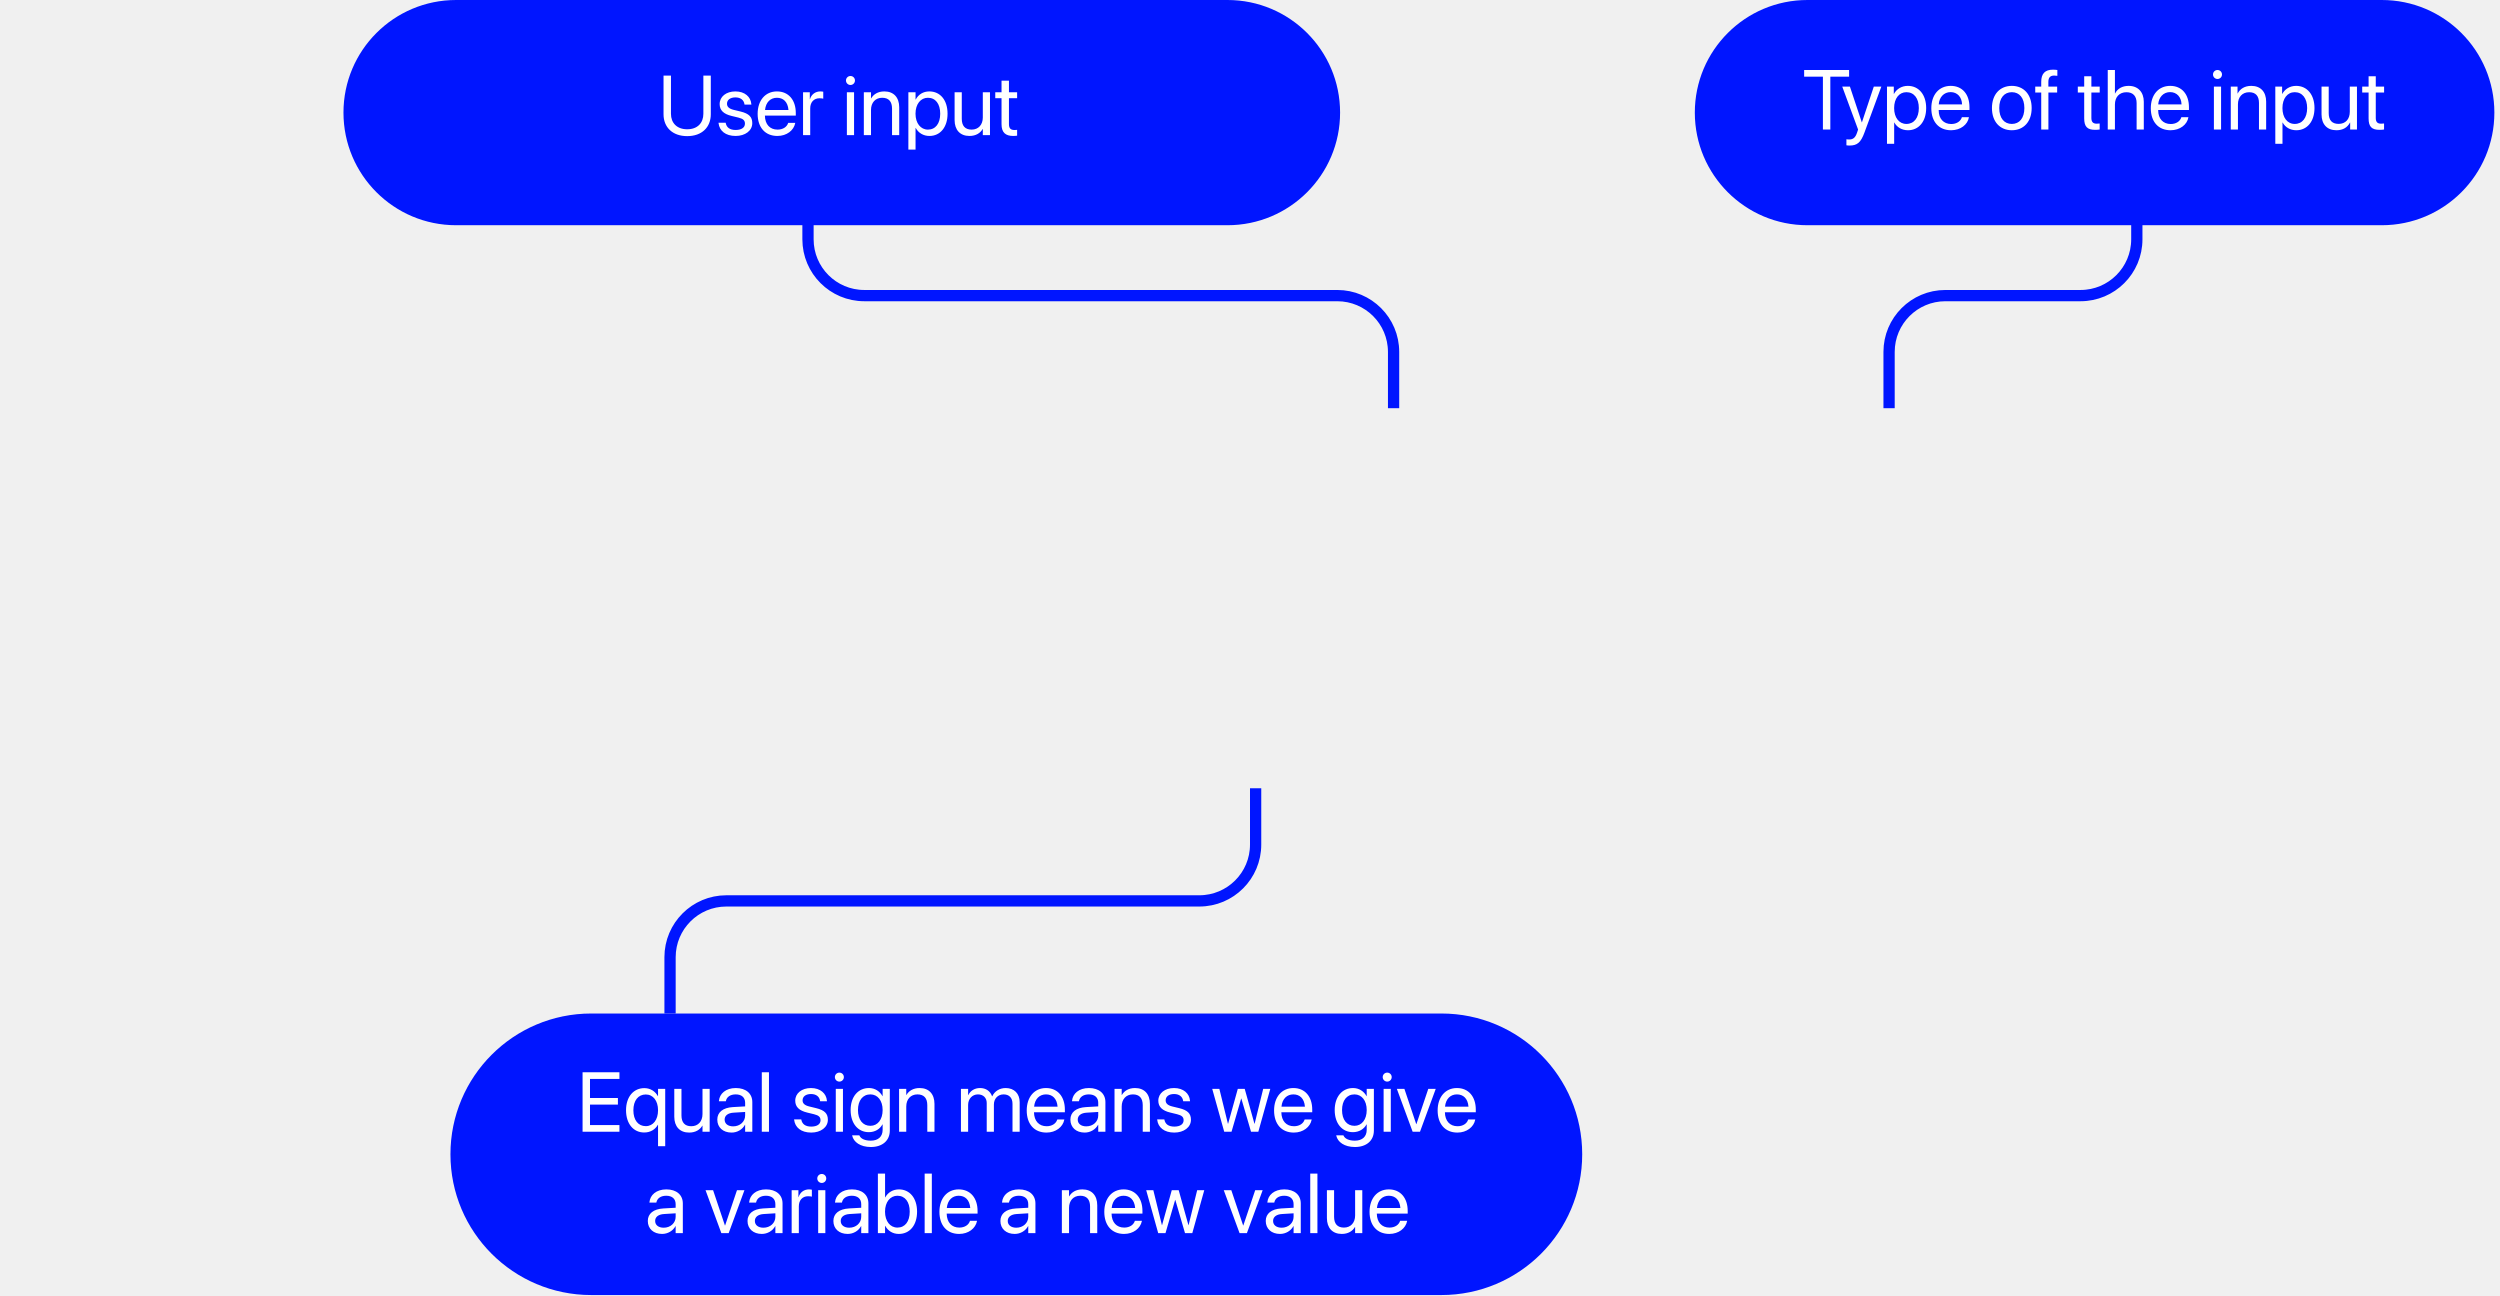
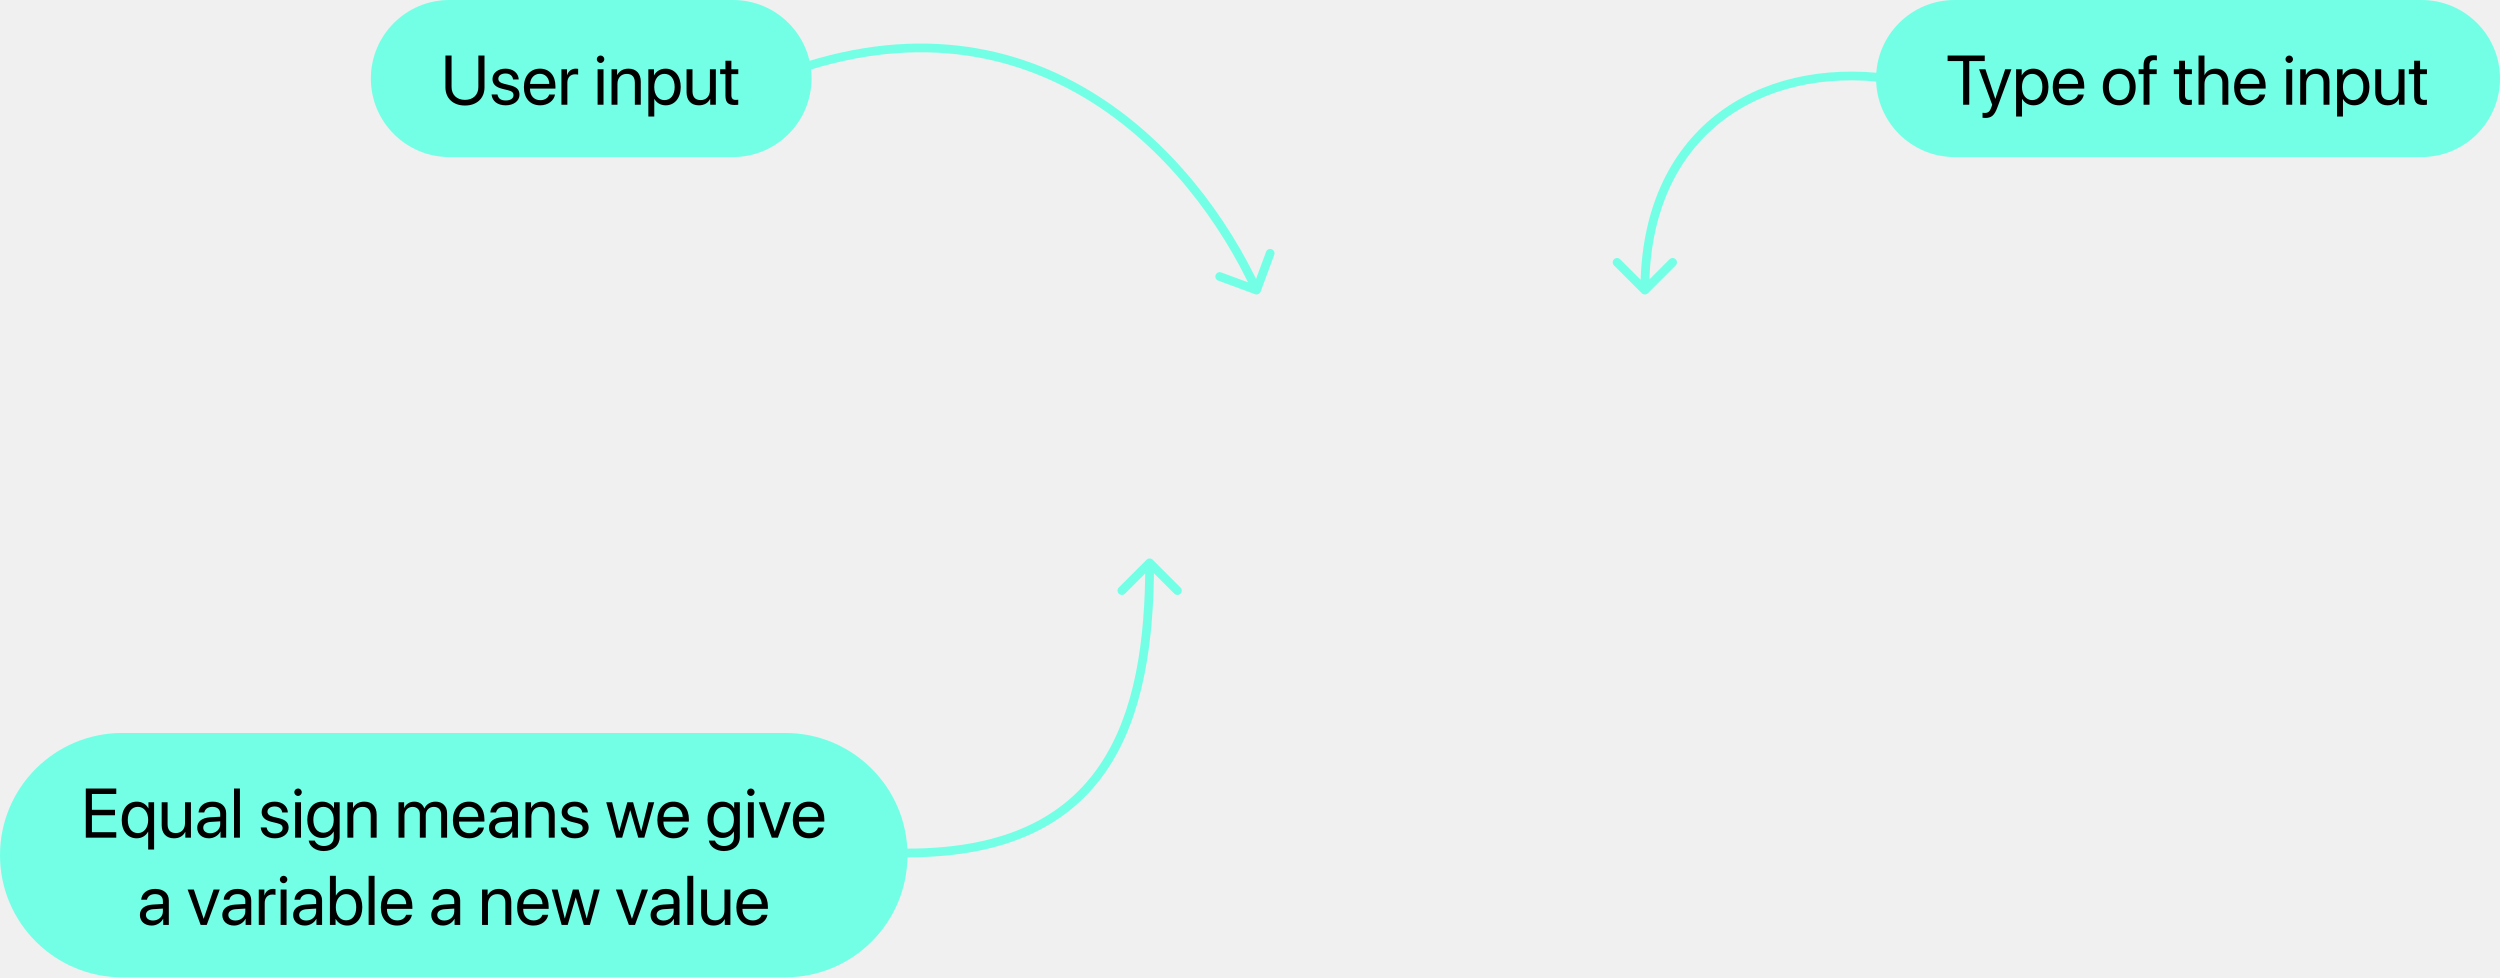
- <svg xmlns="http://www.w3.org/2000/svg" width="444" height="230" viewBox="0 0 444 230" fill="none">
-   <rect x="301" width="142" height="40" rx="20" fill="#0015FF" />
-   <path d="M335.5 72.5V62.5C335.5 56.977 339.977 52.5 345.5 52.5H369.5C375.023 52.5 379.5 48.023 379.5 42.5V28.5" stroke="#0015FF" stroke-width="2" />
-   <path d="M325.066 23V13.618H328.399V12.431H320.416V13.618H323.748V23H325.066ZM328.472 25.849C329.849 25.849 330.479 25.314 331.131 23.535L334.126 15.383H332.786L330.677 21.726H330.655L328.545 15.383H327.183L329.996 23.007L329.82 23.542C329.527 24.428 329.131 24.773 328.421 24.773C328.26 24.773 328.062 24.765 327.923 24.736V25.805C328.062 25.834 328.318 25.849 328.472 25.849ZM338.829 15.251C337.723 15.251 336.836 15.815 336.368 16.672H336.338V15.383H335.13V25.541H336.404V21.762H336.434C336.888 22.597 337.767 23.132 338.858 23.132C340.777 23.132 342.088 21.579 342.088 19.191C342.088 16.804 340.77 15.251 338.829 15.251ZM338.58 22.011C337.276 22.011 336.397 20.891 336.397 19.191C336.397 17.5 337.276 16.372 338.58 16.372C339.935 16.372 340.784 17.47 340.784 19.191C340.784 20.92 339.935 22.011 338.58 22.011ZM348.431 20.817C348.218 21.535 347.508 22.026 346.541 22.026C345.171 22.026 344.314 21.066 344.314 19.609V19.536H349.778V19.052C349.778 16.745 348.511 15.251 346.453 15.251C344.351 15.251 343.003 16.855 343.003 19.221C343.003 21.616 344.329 23.132 346.512 23.132C348.174 23.132 349.463 22.15 349.683 20.817H348.431ZM346.431 16.357C347.632 16.357 348.431 17.265 348.46 18.54H344.322C344.402 17.273 345.237 16.357 346.431 16.357ZM357.3 23.132C359.402 23.132 360.823 21.616 360.823 19.191C360.823 16.76 359.402 15.251 357.3 15.251C355.191 15.251 353.77 16.76 353.77 19.191C353.77 21.616 355.191 23.132 357.3 23.132ZM357.3 22.011C355.953 22.011 355.066 20.986 355.066 19.191C355.066 17.397 355.953 16.372 357.3 16.372C358.648 16.372 359.527 17.397 359.527 19.191C359.527 20.986 358.648 22.011 357.3 22.011ZM362.522 23H363.797V16.43H365.35V15.383H363.79V14.54C363.79 13.786 364.119 13.42 364.808 13.42C365.02 13.42 365.232 13.442 365.386 13.464V12.431C365.203 12.402 364.896 12.373 364.61 12.373C363.204 12.373 362.522 13.068 362.522 14.533V15.383H361.46V16.43H362.522V23ZM370.154 13.544V15.383H369.019V16.43H370.154V21.023C370.154 22.487 370.696 23.059 372.095 23.059C372.396 23.059 372.747 23.037 372.901 23V21.931C372.813 21.945 372.52 21.967 372.374 21.967C371.722 21.967 371.429 21.652 371.429 20.956V16.43H372.908V15.383H371.429V13.544H370.154ZM374.336 23H375.611V18.561C375.611 17.243 376.395 16.379 377.662 16.379C378.855 16.379 379.463 17.104 379.463 18.312V23H380.738V18.078C380.738 16.379 379.727 15.251 378.057 15.251C376.9 15.251 376.065 15.749 375.64 16.599H375.611V12.431H374.336V23ZM387.41 20.817C387.198 21.535 386.487 22.026 385.521 22.026C384.151 22.026 383.294 21.066 383.294 19.609V19.536H388.758V19.052C388.758 16.745 387.491 15.251 385.433 15.251C383.331 15.251 381.983 16.855 381.983 19.221C381.983 21.616 383.309 23.132 385.491 23.132C387.154 23.132 388.443 22.15 388.663 20.817H387.41ZM385.411 16.357C386.612 16.357 387.41 17.265 387.439 18.54H383.301C383.382 17.273 384.217 16.357 385.411 16.357ZM393.826 14.028C394.273 14.028 394.625 13.669 394.625 13.229C394.625 12.783 394.273 12.431 393.826 12.431C393.387 12.431 393.028 12.783 393.028 13.229C393.028 13.669 393.387 14.028 393.826 14.028ZM393.189 23H394.463V15.383H393.189V23ZM396.185 23H397.459V18.518C397.459 17.229 398.243 16.379 399.444 16.379C400.616 16.379 401.194 17.053 401.194 18.283V23H402.469V18.056C402.469 16.328 401.502 15.251 399.832 15.251C398.653 15.251 397.84 15.778 397.415 16.599H397.386V15.383H396.185V23ZM407.793 15.251C406.688 15.251 405.801 15.815 405.333 16.672H405.303V15.383H404.095V25.541H405.369V21.762H405.398C405.853 22.597 406.731 23.132 407.823 23.132C409.742 23.132 411.053 21.579 411.053 19.191C411.053 16.804 409.734 15.251 407.793 15.251ZM407.544 22.011C406.241 22.011 405.362 20.891 405.362 19.191C405.362 17.5 406.241 16.372 407.544 16.372C408.899 16.372 409.749 17.47 409.749 19.191C409.749 20.92 408.899 22.011 407.544 22.011ZM418.597 15.383H417.322V19.858C417.322 21.154 416.575 22.004 415.337 22.004C414.158 22.004 413.58 21.337 413.58 20.1V15.383H412.305V20.327C412.305 22.055 413.279 23.132 414.942 23.132C416.114 23.132 416.905 22.641 417.359 21.762H417.388V23H418.597V15.383ZM420.662 13.544V15.383H419.527V16.43H420.662V21.023C420.662 22.487 421.204 23.059 422.603 23.059C422.903 23.059 423.255 23.037 423.409 23V21.931C423.321 21.945 423.028 21.967 422.881 21.967C422.229 21.967 421.937 21.652 421.937 20.956V16.43H423.416V15.383H421.937V13.544H420.662Z" fill="white" />
-   <path d="M256 180H105C91.193 180 80 191.193 80 205C80 218.807 91.193 230 105 230H256C269.807 230 281 218.807 281 205C281 191.193 269.807 180 256 180Z" fill="#0015FF" />
-   <path d="M223 140V150C223 155.523 218.523 160 213 160H129C123.477 160 119 164.477 119 170V180" stroke="#0015FF" stroke-width="2" />
-   <path d="M103.464 201H110.012V199.813H104.783V196.181H109.741V195.009H104.783V191.618H110.012V190.431H103.464V201ZM116.868 203.563H118.142V193.383H116.868V194.672H116.838C116.37 193.83 115.52 193.251 114.443 193.251C112.51 193.251 111.184 194.796 111.184 197.177V197.184C111.184 199.579 112.495 201.132 114.414 201.132C115.505 201.132 116.384 200.597 116.838 199.762H116.868V203.563ZM114.692 200.004C113.337 200.004 112.488 198.927 112.488 197.184V197.177C112.488 195.47 113.337 194.379 114.692 194.379C115.981 194.379 116.868 195.485 116.868 197.177V197.184C116.868 198.891 115.989 200.004 114.692 200.004ZM122.39 201.146C123.547 201.146 124.324 200.626 124.734 199.916H124.763V201H126.038V193.383H124.763V197.865C124.763 199.162 123.979 200.019 122.778 200.019C121.606 200.019 121.028 199.337 121.028 198.1V193.383H119.753V198.327C119.753 200.062 120.72 201.146 122.39 201.146ZM129.927 201.146C130.945 201.146 131.86 200.597 132.307 199.762H132.336V201H133.611V195.734C133.611 194.21 132.483 193.236 130.681 193.236C128.887 193.236 127.795 194.247 127.686 195.5L127.678 195.58H128.909L128.923 195.514C129.07 194.833 129.685 194.364 130.667 194.364C131.729 194.364 132.336 194.928 132.336 195.858V196.496L130.154 196.62C128.403 196.723 127.393 197.536 127.393 198.832V198.847C127.393 200.231 128.411 201.146 129.927 201.146ZM128.696 198.847V198.832C128.696 198.122 129.282 197.667 130.3 197.609L132.336 197.484V198.107C132.336 199.213 131.414 200.041 130.212 200.041C129.297 200.041 128.696 199.579 128.696 198.847ZM135.295 201H136.57V190.431H135.295V201ZM144.07 201.146C145.769 201.146 147.029 200.209 147.029 198.876V198.869C147.029 197.785 146.472 197.177 144.934 196.803L143.726 196.51C142.883 196.305 142.539 195.946 142.539 195.426V195.419C142.539 194.745 143.11 194.298 144.033 194.298C144.978 194.298 145.542 194.789 145.645 195.529L145.652 195.58H146.868L146.86 195.485C146.765 194.21 145.703 193.236 144.033 193.236C142.385 193.236 141.235 194.167 141.235 195.478V195.485C141.235 196.583 141.931 197.25 143.367 197.594L144.575 197.887C145.439 198.1 145.725 198.407 145.725 198.957V198.964C145.725 199.652 145.11 200.084 144.077 200.084C143.037 200.084 142.473 199.638 142.319 198.876L142.305 198.803H141.03L141.038 198.869C141.191 200.231 142.275 201.146 144.07 201.146ZM149.072 192.094C149.519 192.094 149.871 191.735 149.871 191.295C149.871 190.849 149.519 190.497 149.072 190.497C148.633 190.497 148.274 190.849 148.274 191.295C148.274 191.735 148.633 192.094 149.072 192.094ZM148.435 201H149.709V193.383H148.435V201ZM154.668 203.71C156.733 203.71 158.03 202.553 158.03 200.788V193.383H156.755V194.672H156.726C156.257 193.822 155.408 193.236 154.331 193.236C152.397 193.236 151.072 194.774 151.072 197.14V197.147C151.072 199.528 152.383 201.073 154.302 201.073C155.393 201.073 156.272 200.531 156.726 199.689H156.755V200.663C156.755 201.842 155.994 202.582 154.653 202.582C153.613 202.582 152.888 202.245 152.646 201.696L152.617 201.63H151.335L151.35 201.696C151.599 202.824 152.786 203.71 154.668 203.71ZM154.58 199.945C153.225 199.945 152.375 198.876 152.375 197.147V197.14C152.375 195.448 153.225 194.364 154.58 194.364C155.869 194.364 156.755 195.463 156.755 197.14V197.147C156.755 198.839 155.876 199.945 154.58 199.945ZM159.678 201H160.952V196.518C160.952 195.221 161.736 194.364 162.937 194.364C164.109 194.364 164.688 195.045 164.688 196.283V201H165.962V196.056C165.962 194.32 164.995 193.236 163.325 193.236C162.168 193.236 161.392 193.756 160.981 194.467H160.952V193.383H159.678V201ZM170.664 201H171.938V196.225C171.938 195.163 172.671 194.364 173.682 194.364C174.626 194.364 175.242 194.972 175.242 195.895V201H176.516V196.159C176.516 195.119 177.227 194.364 178.237 194.364C179.241 194.364 179.819 194.987 179.819 196.034V201H181.094V195.741C181.094 194.225 180.12 193.236 178.611 193.236C177.542 193.236 176.648 193.786 176.223 194.701H176.194C175.864 193.771 175.095 193.236 174.055 193.236C173.074 193.236 172.312 193.742 171.968 194.496H171.938V193.383H170.664V201ZM185.854 201.146C187.517 201.146 188.762 200.15 189.011 198.891L189.026 198.817H187.773L187.751 198.883C187.532 199.535 186.851 200.019 185.884 200.019C184.529 200.019 183.665 199.103 183.635 197.536H189.121V197.067C189.121 194.782 187.854 193.236 185.774 193.236C183.694 193.236 182.346 194.855 182.346 197.213V197.221C182.346 199.616 183.665 201.146 185.854 201.146ZM185.767 194.364C186.88 194.364 187.7 195.06 187.825 196.54H183.657C183.796 195.119 184.661 194.364 185.767 194.364ZM192.637 201.146C193.655 201.146 194.57 200.597 195.017 199.762H195.046V201H196.321V195.734C196.321 194.21 195.193 193.236 193.391 193.236C191.597 193.236 190.505 194.247 190.396 195.5L190.388 195.58H191.619L191.633 195.514C191.78 194.833 192.395 194.364 193.376 194.364C194.438 194.364 195.046 194.928 195.046 195.858V196.496L192.864 196.62C191.113 196.723 190.103 197.536 190.103 198.832V198.847C190.103 200.231 191.121 201.146 192.637 201.146ZM191.406 198.847V198.832C191.406 198.122 191.992 197.667 193.01 197.609L195.046 197.484V198.107C195.046 199.213 194.124 200.041 192.922 200.041C192.007 200.041 191.406 199.579 191.406 198.847ZM197.939 201H199.214V196.518C199.214 195.221 199.998 194.364 201.199 194.364C202.371 194.364 202.949 195.045 202.949 196.283V201H204.224V196.056C204.224 194.32 203.257 193.236 201.587 193.236C200.43 193.236 199.653 193.756 199.243 194.467H199.214V193.383H197.939V201ZM208.552 201.146C210.251 201.146 211.511 200.209 211.511 198.876V198.869C211.511 197.785 210.955 197.177 209.417 196.803L208.208 196.51C207.366 196.305 207.021 195.946 207.021 195.426V195.419C207.021 194.745 207.593 194.298 208.516 194.298C209.46 194.298 210.024 194.789 210.127 195.529L210.134 195.58H211.35L211.343 195.485C211.248 194.21 210.186 193.236 208.516 193.236C206.868 193.236 205.718 194.167 205.718 195.478V195.485C205.718 196.583 206.414 197.25 207.849 197.594L209.058 197.887C209.922 198.1 210.208 198.407 210.208 198.957V198.964C210.208 199.652 209.592 200.084 208.56 200.084C207.52 200.084 206.956 199.638 206.802 198.876L206.787 198.803H205.513L205.52 198.869C205.674 200.231 206.758 201.146 208.552 201.146ZM217.422 201H218.718L220.432 195.104H220.461L222.183 201H223.479L225.603 193.383H224.343L222.82 199.579H222.791L221.062 193.383H219.832L218.11 199.579H218.081L216.558 193.383H215.291L217.422 201ZM229.785 201.146C231.448 201.146 232.693 200.15 232.942 198.891L232.957 198.817H231.704L231.682 198.883C231.462 199.535 230.781 200.019 229.814 200.019C228.459 200.019 227.595 199.103 227.566 197.536H233.052V197.067C233.052 194.782 231.785 193.236 229.705 193.236C227.625 193.236 226.277 194.855 226.277 197.213V197.221C226.277 199.616 227.595 201.146 229.785 201.146ZM229.697 194.364C230.811 194.364 231.631 195.06 231.755 196.54H227.588C227.727 195.119 228.591 194.364 229.697 194.364ZM240.64 203.71C242.705 203.71 244.001 202.553 244.001 200.788V193.383H242.727V194.672H242.698C242.229 193.822 241.379 193.236 240.303 193.236C238.369 193.236 237.043 194.774 237.043 197.14V197.147C237.043 199.528 238.354 201.073 240.273 201.073C241.365 201.073 242.244 200.531 242.698 199.689H242.727V200.663C242.727 201.842 241.965 202.582 240.625 202.582C239.585 202.582 238.86 202.245 238.618 201.696L238.589 201.63H237.307L237.322 201.696C237.571 202.824 238.757 203.71 240.64 203.71ZM240.552 199.945C239.197 199.945 238.347 198.876 238.347 197.147V197.14C238.347 195.448 239.197 194.364 240.552 194.364C241.841 194.364 242.727 195.463 242.727 197.14V197.147C242.727 198.839 241.848 199.945 240.552 199.945ZM246.367 192.094C246.814 192.094 247.166 191.735 247.166 191.295C247.166 190.849 246.814 190.497 246.367 190.497C245.928 190.497 245.569 190.849 245.569 191.295C245.569 191.735 245.928 192.094 246.367 192.094ZM245.73 201H247.004V193.383H245.73V201ZM250.886 201H252.19L254.988 193.383H253.662L251.553 199.645H251.523L249.421 193.383H248.081L250.886 201ZM258.833 201.146C260.496 201.146 261.741 200.15 261.99 198.891L262.004 198.817H260.752L260.73 198.883C260.51 199.535 259.829 200.019 258.862 200.019C257.507 200.019 256.643 199.103 256.614 197.536H262.1V197.067C262.1 194.782 260.833 193.236 258.752 193.236C256.672 193.236 255.325 194.855 255.325 197.213V197.221C255.325 199.616 256.643 201.146 258.833 201.146ZM258.745 194.364C259.858 194.364 260.679 195.06 260.803 196.54H256.636C256.775 195.119 257.639 194.364 258.745 194.364ZM117.585 219.146C118.604 219.146 119.519 218.597 119.966 217.762H119.995V219H121.27V213.734C121.27 212.21 120.142 211.236 118.34 211.236C116.545 211.236 115.454 212.247 115.344 213.5L115.337 213.58H116.567L116.582 213.514C116.729 212.833 117.344 212.364 118.325 212.364C119.387 212.364 119.995 212.928 119.995 213.858V214.496L117.812 214.62C116.062 214.723 115.051 215.536 115.051 216.832V216.847C115.051 218.231 116.069 219.146 117.585 219.146ZM116.355 216.847V216.832C116.355 216.122 116.941 215.667 117.959 215.609L119.995 215.484V216.107C119.995 217.213 119.072 218.041 117.871 218.041C116.956 218.041 116.355 217.579 116.355 216.847ZM128.11 219H129.414L132.212 211.383H130.886L128.777 217.645H128.748L126.646 211.383H125.305L128.11 219ZM135.295 219.146C136.313 219.146 137.229 218.597 137.676 217.762H137.705V219H138.979V213.734C138.979 212.21 137.852 211.236 136.05 211.236C134.255 211.236 133.164 212.247 133.054 213.5L133.047 213.58H134.277L134.292 213.514C134.438 212.833 135.054 212.364 136.035 212.364C137.097 212.364 137.705 212.928 137.705 213.858V214.496L135.522 214.62C133.772 214.723 132.761 215.536 132.761 216.832V216.847C132.761 218.231 133.779 219.146 135.295 219.146ZM134.065 216.847V216.832C134.065 216.122 134.651 215.667 135.669 215.609L137.705 215.484V216.107C137.705 217.213 136.782 218.041 135.581 218.041C134.666 218.041 134.065 217.579 134.065 216.847ZM140.598 219H141.873V214.239C141.873 213.163 142.517 212.452 143.506 212.452C143.813 212.452 144.084 212.489 144.187 212.525V211.288C144.084 211.273 143.894 211.236 143.674 211.236C142.781 211.236 142.078 211.771 141.829 212.613H141.799V211.383H140.598V219ZM145.945 210.094C146.392 210.094 146.743 209.735 146.743 209.295C146.743 208.849 146.392 208.497 145.945 208.497C145.505 208.497 145.146 208.849 145.146 209.295C145.146 209.735 145.505 210.094 145.945 210.094ZM145.308 219H146.582V211.383H145.308V219ZM150.544 219.146C151.562 219.146 152.478 218.597 152.925 217.762H152.954V219H154.229V213.734C154.229 212.21 153.101 211.236 151.299 211.236C149.504 211.236 148.413 212.247 148.303 213.5L148.296 213.58H149.526L149.541 213.514C149.688 212.833 150.303 212.364 151.284 212.364C152.346 212.364 152.954 212.928 152.954 213.858V214.496L150.771 214.62C149.021 214.723 148.01 215.536 148.01 216.832V216.847C148.01 218.231 149.028 219.146 150.544 219.146ZM149.314 216.847V216.832C149.314 216.122 149.9 215.667 150.918 215.609L152.954 215.484V216.107C152.954 217.213 152.031 218.041 150.83 218.041C149.915 218.041 149.314 217.579 149.314 216.847ZM159.634 219.146C161.582 219.146 162.871 217.594 162.871 215.191V215.184C162.871 212.782 161.567 211.236 159.656 211.236C158.579 211.236 157.693 211.778 157.217 212.657H157.188V208.431H155.913V219H157.188V217.711H157.217C157.693 218.597 158.542 219.146 159.634 219.146ZM159.385 218.019C158.096 218.019 157.18 216.898 157.18 215.191V215.184C157.18 213.485 158.103 212.364 159.385 212.364C160.732 212.364 161.567 213.448 161.567 215.184V215.191C161.567 216.942 160.732 218.019 159.385 218.019ZM164.219 219H165.493V208.431H164.219V219ZM170.349 219.146C172.012 219.146 173.257 218.15 173.506 216.891L173.521 216.817H172.268L172.246 216.883C172.026 217.535 171.345 218.019 170.378 218.019C169.023 218.019 168.159 217.103 168.13 215.536H173.616V215.067C173.616 212.782 172.349 211.236 170.269 211.236C168.188 211.236 166.841 212.855 166.841 215.213V215.221C166.841 217.616 168.159 219.146 170.349 219.146ZM170.261 212.364C171.375 212.364 172.195 213.06 172.319 214.54H168.152C168.291 213.119 169.155 212.364 170.261 212.364ZM180.208 219.146C181.226 219.146 182.141 218.597 182.588 217.762H182.617V219H183.892V213.734C183.892 212.21 182.764 211.236 180.962 211.236C179.167 211.236 178.076 212.247 177.966 213.5L177.959 213.58H179.189L179.204 213.514C179.351 212.833 179.966 212.364 180.947 212.364C182.009 212.364 182.617 212.928 182.617 213.858V214.496L180.435 214.62C178.684 214.723 177.673 215.536 177.673 216.832V216.847C177.673 218.231 178.691 219.146 180.208 219.146ZM178.977 216.847V216.832C178.977 216.122 179.563 215.667 180.581 215.609L182.617 215.484V216.107C182.617 217.213 181.694 218.041 180.493 218.041C179.578 218.041 178.977 217.579 178.977 216.847ZM188.586 219H189.861V214.518C189.861 213.221 190.645 212.364 191.846 212.364C193.018 212.364 193.596 213.045 193.596 214.283V219H194.871V214.056C194.871 212.32 193.904 211.236 192.234 211.236C191.077 211.236 190.3 211.756 189.89 212.467H189.861V211.383H188.586V219ZM199.631 219.146C201.294 219.146 202.539 218.15 202.788 216.891L202.803 216.817H201.55L201.528 216.883C201.309 217.535 200.627 218.019 199.661 218.019C198.306 218.019 197.441 217.103 197.412 215.536H202.898V215.067C202.898 212.782 201.631 211.236 199.551 211.236C197.471 211.236 196.123 212.855 196.123 215.213V215.221C196.123 217.616 197.441 219.146 199.631 219.146ZM199.543 212.364C200.657 212.364 201.477 213.06 201.602 214.54H197.434C197.573 213.119 198.438 212.364 199.543 212.364ZM205.696 219H206.992L208.706 213.104H208.735L210.457 219H211.753L213.877 211.383H212.617L211.094 217.579H211.064L209.336 211.383H208.105L206.384 217.579H206.355L204.832 211.383H203.564L205.696 219ZM220.146 219H221.45L224.248 211.383H222.922L220.813 217.645H220.784L218.682 211.383H217.341L220.146 219ZM227.332 219.146C228.35 219.146 229.265 218.597 229.712 217.762H229.741V219H231.016V213.734C231.016 212.21 229.888 211.236 228.086 211.236C226.292 211.236 225.2 212.247 225.09 213.5L225.083 213.58H226.313L226.328 213.514C226.475 212.833 227.09 212.364 228.071 212.364C229.133 212.364 229.741 212.928 229.741 213.858V214.496L227.559 214.62C225.808 214.723 224.797 215.536 224.797 216.832V216.847C224.797 218.231 225.815 219.146 227.332 219.146ZM226.101 216.847V216.832C226.101 216.122 226.687 215.667 227.705 215.609L229.741 215.484V216.107C229.741 217.213 228.818 218.041 227.617 218.041C226.702 218.041 226.101 217.579 226.101 216.847ZM232.7 219H233.975V208.431H232.7V219ZM238.296 219.146C239.453 219.146 240.229 218.626 240.64 217.916H240.669V219H241.943V211.383H240.669V215.865C240.669 217.162 239.885 218.019 238.684 218.019C237.512 218.019 236.934 217.337 236.934 216.1V211.383H235.659V216.327C235.659 218.062 236.626 219.146 238.296 219.146ZM246.741 219.146C248.403 219.146 249.648 218.15 249.897 216.891L249.912 216.817H248.66L248.638 216.883C248.418 217.535 247.737 218.019 246.77 218.019C245.415 218.019 244.551 217.103 244.521 215.536H250.007V215.067C250.007 212.782 248.74 211.236 246.66 211.236C244.58 211.236 243.232 212.855 243.232 215.213V215.221C243.232 217.616 244.551 219.146 246.741 219.146ZM246.653 212.364C247.766 212.364 248.586 213.06 248.711 214.54H244.543C244.683 213.119 245.547 212.364 246.653 212.364Z" fill="white" />
-   <rect x="61" width="177" height="40" rx="20" fill="#0015FF" />
-   <path d="M247.5 72.5V62.5C247.5 56.977 243.023 52.5 237.5 52.5H153.5C147.977 52.5 143.5 48.023 143.5 42.5V28.5" stroke="#0015FF" stroke-width="2" />
-   <path d="M122.047 24.176C124.669 24.176 126.236 22.594 126.236 20.294V13.431H124.918V20.206C124.918 21.832 123.878 22.96 122.047 22.96C120.216 22.96 119.161 21.832 119.161 20.206V13.431H117.843V20.294C117.843 22.594 119.425 24.176 122.047 24.176ZM130.646 24.146C132.345 24.146 133.604 23.209 133.604 21.876V21.869C133.604 20.785 133.048 20.177 131.51 19.803L130.301 19.51C129.459 19.305 129.115 18.946 129.115 18.426V18.419C129.115 17.745 129.686 17.298 130.609 17.298C131.554 17.298 132.118 17.789 132.22 18.529L132.228 18.58H133.443L133.436 18.485C133.341 17.21 132.279 16.236 130.609 16.236C128.961 16.236 127.811 17.166 127.811 18.477V18.485C127.811 19.584 128.507 20.25 129.942 20.594L131.151 20.887C132.015 21.1 132.301 21.407 132.301 21.956V21.964C132.301 22.652 131.686 23.084 130.653 23.084C129.613 23.084 129.049 22.638 128.895 21.876L128.88 21.803H127.606L127.613 21.869C127.767 23.231 128.851 24.146 130.646 24.146ZM138.065 24.146C139.728 24.146 140.973 23.15 141.222 21.891L141.236 21.817H139.984L139.962 21.883C139.742 22.535 139.061 23.019 138.094 23.019C136.739 23.019 135.875 22.103 135.846 20.536H141.332V20.067C141.332 17.782 140.064 16.236 137.984 16.236C135.904 16.236 134.557 17.855 134.557 20.213V20.221C134.557 22.616 135.875 24.146 138.065 24.146ZM137.977 17.364C139.09 17.364 139.911 18.06 140.035 19.54H135.868C136.007 18.119 136.871 17.364 137.977 17.364ZM142.621 24H143.895V19.239C143.895 18.163 144.54 17.452 145.528 17.452C145.836 17.452 146.107 17.489 146.209 17.525V16.288C146.107 16.273 145.917 16.236 145.697 16.236C144.803 16.236 144.1 16.771 143.851 17.613H143.822V16.383H142.621V24ZM151.043 15.094C151.49 15.094 151.842 14.735 151.842 14.295C151.842 13.849 151.49 13.497 151.043 13.497C150.604 13.497 150.245 13.849 150.245 14.295C150.245 14.735 150.604 15.094 151.043 15.094ZM150.406 24H151.681V16.383H150.406V24ZM153.417 24H154.691V19.518C154.691 18.221 155.475 17.364 156.676 17.364C157.848 17.364 158.426 18.045 158.426 19.283V24H159.701V19.056C159.701 17.32 158.734 16.236 157.064 16.236C155.907 16.236 155.13 16.756 154.72 17.467H154.691V16.383H153.417V24ZM161.327 26.564H162.601V22.726H162.63C163.106 23.605 163.993 24.146 165.069 24.146C166.981 24.146 168.285 22.601 168.285 20.199V20.191C168.285 17.789 166.996 16.236 165.047 16.236C163.956 16.236 163.106 16.786 162.63 17.672H162.601V16.383H161.327V26.564ZM164.798 23.019C163.517 23.019 162.594 21.898 162.594 20.199V20.191C162.594 18.485 163.509 17.364 164.798 17.364C166.146 17.364 166.981 18.441 166.981 20.191V20.199C166.981 21.935 166.146 23.019 164.798 23.019ZM172.174 24.146C173.331 24.146 174.107 23.627 174.518 22.916H174.547V24H175.821V16.383H174.547V20.865C174.547 22.162 173.763 23.019 172.562 23.019C171.39 23.019 170.812 22.337 170.812 21.1V16.383H169.537V21.327C169.537 23.062 170.504 24.146 172.174 24.146ZM179.959 24.146C180.208 24.146 180.479 24.117 180.641 24.095V23.062C180.531 23.07 180.384 23.092 180.23 23.092C179.549 23.092 179.19 22.865 179.19 22.052V17.438H180.641V16.383H179.19V14.325H177.872V16.383H176.759V17.438H177.872V22.059C177.872 23.517 178.561 24.146 179.959 24.146Z" fill="white" />
+ <svg xmlns="http://www.w3.org/2000/svg" width="573" height="224" viewBox="0 0 573 224" fill="none">
+   <path d="M176.63 17.069C176.117 17.274 175.867 17.855 176.071 18.369C176.275 18.882 176.857 19.132 177.37 18.927L176.63 17.069ZM287.653 67.436C288.171 67.628 288.747 67.363 288.938 66.845L292.058 58.403C292.249 57.885 291.984 57.31 291.466 57.118C290.948 56.927 290.373 57.192 290.182 57.71L287.409 65.214L279.905 62.441C279.387 62.249 278.811 62.514 278.62 63.032C278.429 63.55 278.693 64.125 279.211 64.317L287.653 67.436ZM177.37 18.927C206.579 7.293 230.377 11.516 248.673 22.482C267.016 33.475 279.9 51.294 287.092 66.917L288.908 66.08C281.6 50.205 268.484 32.023 249.702 20.766C230.873 9.482 206.421 5.203 176.63 17.069L177.37 18.927Z" fill="#73FFE5" />
+   <path d="M433.132 17.009C433.68 17.082 434.064 17.585 433.991 18.132C433.918 18.68 433.415 19.064 432.868 18.991L433.132 17.009ZM377.707 67.205C377.317 67.596 376.683 67.596 376.293 67.205L369.929 60.842C369.538 60.451 369.538 59.818 369.929 59.427C370.319 59.037 370.953 59.037 371.343 59.427L377 65.084L382.657 59.427C383.047 59.037 383.681 59.037 384.071 59.427C384.462 59.818 384.462 60.451 384.071 60.842L377.707 67.205ZM432.868 18.991C418.076 17.019 404.365 20.112 394.371 28.033C384.397 35.94 378 48.755 378 66.498H376C376 48.243 382.603 34.809 393.129 26.466C403.635 18.138 417.924 14.981 433.132 17.009L432.868 18.991Z" fill="#73FFE5" />
+   <path d="M208 196.499C207.448 196.499 207 196.051 207 195.499C207 194.946 207.448 194.499 208 194.499L208 196.499ZM262.793 128.293C263.183 127.902 263.817 127.902 264.207 128.293L270.571 134.657C270.962 135.047 270.962 135.68 270.571 136.071C270.181 136.461 269.547 136.461 269.157 136.071L263.5 130.414L257.843 136.071C257.453 136.461 256.819 136.461 256.429 136.071C256.038 135.68 256.038 135.047 256.429 134.657L262.793 128.293ZM208 194.499C230.754 194.499 244.274 186.974 252.169 175.192C260.122 163.324 262.5 146.953 262.5 129H264.5C264.5 147.045 262.128 163.923 253.831 176.305C245.476 188.773 231.246 196.499 208 196.499L208 194.499Z" fill="#73FFE5" />
+   <rect x="85" width="101" height="36" rx="18" fill="#73FFE5" />
+   <path d="M103.5 12.727H102.094V20.047C102.094 22.453 103.773 24.188 106.57 24.188C109.367 24.188 111.047 22.453 111.047 20.047V12.727H109.641V19.953C109.641 21.656 108.523 22.891 106.57 22.891C104.617 22.891 103.5 21.656 103.5 19.953V12.727ZM112.883 18.117C112.883 19.289 113.625 20 115.156 20.367L116.445 20.68C117.375 20.906 117.695 21.242 117.695 21.828C117.695 22.562 117.016 23.031 115.914 23.031C114.812 23.031 114.188 22.586 114.023 21.656H112.664C112.82 23.18 114.008 24.141 115.914 24.141C117.727 24.141 119.062 23.141 119.062 21.727C119.062 20.562 118.469 19.922 116.828 19.523L115.539 19.211C114.633 18.992 114.219 18.609 114.219 18.047C114.219 17.336 114.875 16.844 115.867 16.844C116.867 16.844 117.492 17.367 117.594 18.219H118.891C118.836 16.781 117.648 15.734 115.867 15.734C114.109 15.734 112.883 16.727 112.883 18.117ZM125.867 21.672C125.641 22.438 124.883 22.961 123.852 22.961C122.391 22.961 121.477 21.938 121.477 20.383V20.305H127.305V19.789C127.305 17.328 125.953 15.734 123.758 15.734C121.516 15.734 120.078 17.445 120.078 19.969C120.078 22.523 121.492 24.141 123.82 24.141C125.594 24.141 126.969 23.094 127.203 21.672H125.867ZM123.734 16.914C125.016 16.914 125.867 17.883 125.898 19.242H121.484C121.57 17.891 122.461 16.914 123.734 16.914ZM128.68 24H130.039V18.938C130.039 17.789 130.727 17.031 131.781 17.031C132.109 17.031 132.398 17.07 132.508 17.109V15.789C132.398 15.773 132.195 15.734 131.961 15.734C131.008 15.734 130.258 16.305 129.992 17.203H129.961V15.875H128.68V24ZM137.648 14.43C138.125 14.43 138.5 14.047 138.5 13.578C138.5 13.102 138.125 12.727 137.648 12.727C137.18 12.727 136.797 13.102 136.797 13.578C136.797 14.047 137.18 14.43 137.648 14.43ZM136.969 24H138.328V15.875H136.969V24ZM140.164 24H141.523V19.219C141.523 17.844 142.359 16.938 143.641 16.938C144.891 16.938 145.508 17.656 145.508 18.969V24H146.867V18.727C146.867 16.883 145.836 15.734 144.055 15.734C142.797 15.734 141.93 16.297 141.477 17.172H141.445V15.875H140.164V24ZM152.547 15.734C151.367 15.734 150.422 16.336 149.922 17.25H149.891V15.875H148.602V26.711H149.961V22.68H149.992C150.477 23.57 151.414 24.141 152.578 24.141C154.625 24.141 156.023 22.484 156.023 19.938C156.023 17.391 154.617 15.734 152.547 15.734ZM152.281 22.945C150.891 22.945 149.953 21.75 149.953 19.938C149.953 18.133 150.891 16.93 152.281 16.93C153.727 16.93 154.633 18.102 154.633 19.938C154.633 21.781 153.727 22.945 152.281 22.945ZM164.07 15.875H162.711V20.648C162.711 22.031 161.914 22.938 160.594 22.938C159.336 22.938 158.719 22.227 158.719 20.906V15.875H157.359V21.148C157.359 22.992 158.398 24.141 160.172 24.141C161.422 24.141 162.266 23.617 162.75 22.68H162.781V24H164.07V15.875ZM166.273 13.914V15.875H165.062V16.992H166.273V21.891C166.273 23.453 166.852 24.062 168.344 24.062C168.664 24.062 169.039 24.039 169.203 24V22.859C169.109 22.875 168.797 22.898 168.641 22.898C167.945 22.898 167.633 22.562 167.633 21.82V16.992H169.211V15.875H167.633V13.914H166.273Z" fill="black" />
+   <rect x="430" width="143" height="36" rx="18" fill="#73FFE5" />
+   <path d="M451.352 24V13.992H454.906V12.727H446.391V13.992H449.945V24H451.352ZM454.984 27.039C456.453 27.039 457.125 26.469 457.82 24.57L461.016 15.875H459.586L457.336 22.641H457.312L455.062 15.875H453.609L456.609 24.008L456.422 24.578C456.109 25.523 455.688 25.891 454.93 25.891C454.758 25.891 454.547 25.883 454.398 25.852V26.992C454.547 27.023 454.82 27.039 454.984 27.039ZM466.031 15.734C464.852 15.734 463.906 16.336 463.406 17.25H463.375V15.875H462.086V26.711H463.445V22.68H463.477C463.961 23.57 464.898 24.141 466.062 24.141C468.109 24.141 469.508 22.484 469.508 19.938C469.508 17.391 468.102 15.734 466.031 15.734ZM465.766 22.945C464.375 22.945 463.438 21.75 463.438 19.938C463.438 18.133 464.375 16.93 465.766 16.93C467.211 16.93 468.117 18.102 468.117 19.938C468.117 21.781 467.211 22.945 465.766 22.945ZM476.273 21.672C476.047 22.438 475.289 22.961 474.258 22.961C472.797 22.961 471.883 21.938 471.883 20.383V20.305H477.711V19.789C477.711 17.328 476.359 15.734 474.164 15.734C471.922 15.734 470.484 17.445 470.484 19.969C470.484 22.523 471.898 24.141 474.227 24.141C476 24.141 477.375 23.094 477.609 21.672H476.273ZM474.141 16.914C475.422 16.914 476.273 17.883 476.305 19.242H471.891C471.977 17.891 472.867 16.914 474.141 16.914ZM485.734 24.141C487.977 24.141 489.492 22.523 489.492 19.938C489.492 17.344 487.977 15.734 485.734 15.734C483.484 15.734 481.969 17.344 481.969 19.938C481.969 22.523 483.484 24.141 485.734 24.141ZM485.734 22.945C484.297 22.945 483.352 21.852 483.352 19.938C483.352 18.023 484.297 16.93 485.734 16.93C487.172 16.93 488.109 18.023 488.109 19.938C488.109 21.852 487.172 22.945 485.734 22.945ZM491.305 24H492.664V16.992H494.32V15.875H492.656V14.977C492.656 14.172 493.008 13.781 493.742 13.781C493.969 13.781 494.195 13.805 494.359 13.828V12.727C494.164 12.695 493.836 12.664 493.531 12.664C492.031 12.664 491.305 13.406 491.305 14.969V15.875H490.172V16.992H491.305V24ZM499.445 13.914V15.875H498.234V16.992H499.445V21.891C499.445 23.453 500.023 24.062 501.516 24.062C501.836 24.062 502.211 24.039 502.375 24V22.859C502.281 22.875 501.969 22.898 501.812 22.898C501.117 22.898 500.805 22.562 500.805 21.82V16.992H502.383V15.875H500.805V13.914H499.445ZM503.906 24H505.266V19.266C505.266 17.859 506.102 16.938 507.453 16.938C508.727 16.938 509.375 17.711 509.375 19V24H510.734V18.75C510.734 16.938 509.656 15.734 507.875 15.734C506.641 15.734 505.75 16.266 505.297 17.172H505.266V12.727H503.906V24ZM517.852 21.672C517.625 22.438 516.867 22.961 515.836 22.961C514.375 22.961 513.461 21.938 513.461 20.383V20.305H519.289V19.789C519.289 17.328 517.938 15.734 515.742 15.734C513.5 15.734 512.062 17.445 512.062 19.969C512.062 22.523 513.477 24.141 515.805 24.141C517.578 24.141 518.953 23.094 519.188 21.672H517.852ZM515.719 16.914C517 16.914 517.852 17.883 517.883 19.242H513.469C513.555 17.891 514.445 16.914 515.719 16.914ZM524.695 14.43C525.172 14.43 525.547 14.047 525.547 13.578C525.547 13.102 525.172 12.727 524.695 12.727C524.227 12.727 523.844 13.102 523.844 13.578C523.844 14.047 524.227 14.43 524.695 14.43ZM524.016 24H525.375V15.875H524.016V24ZM527.211 24H528.57V19.219C528.57 17.844 529.406 16.938 530.688 16.938C531.938 16.938 532.555 17.656 532.555 18.969V24H533.914V18.727C533.914 16.883 532.883 15.734 531.102 15.734C529.844 15.734 528.977 16.297 528.523 17.172H528.492V15.875H527.211V24ZM539.594 15.734C538.414 15.734 537.469 16.336 536.969 17.25H536.938V15.875H535.648V26.711H537.008V22.68H537.039C537.523 23.57 538.461 24.141 539.625 24.141C541.672 24.141 543.07 22.484 543.07 19.938C543.07 17.391 541.664 15.734 539.594 15.734ZM539.328 22.945C537.938 22.945 537 21.75 537 19.938C537 18.133 537.938 16.93 539.328 16.93C540.773 16.93 541.68 18.102 541.68 19.938C541.68 21.781 540.773 22.945 539.328 22.945ZM551.117 15.875H549.758V20.648C549.758 22.031 548.961 22.938 547.641 22.938C546.383 22.938 545.766 22.227 545.766 20.906V15.875H544.406V21.148C544.406 22.992 545.445 24.141 547.219 24.141C548.469 24.141 549.312 23.617 549.797 22.68H549.828V24H551.117V15.875ZM553.32 13.914V15.875H552.109V16.992H553.32V21.891C553.32 23.453 553.898 24.062 555.391 24.062C555.711 24.062 556.086 24.039 556.25 24V22.859C556.156 22.875 555.844 22.898 555.688 22.898C554.992 22.898 554.68 22.562 554.68 21.82V16.992H556.258V15.875H554.68V13.914H553.32Z" fill="black" />
+   <rect y="168" width="208" height="56" rx="28" fill="#73FFE5" />
+   <path d="M26.648 190.734H21.07V186.859H26.359V185.609H21.07V181.992H26.648V180.727H19.664V192H26.648V190.734ZM31.359 183.734C29.273 183.734 27.898 185.383 27.898 187.938C27.898 190.484 29.273 192.141 31.328 192.141C32.477 192.141 33.422 191.57 33.93 190.641H33.961V194.711H35.32V183.875H34.023V185.25H33.992C33.469 184.312 32.539 183.734 31.359 183.734ZM31.602 190.945C30.18 190.945 29.289 189.789 29.289 187.938C29.289 186.078 30.18 184.93 31.602 184.93C32.992 184.93 33.961 186.125 33.961 187.938C33.961 189.75 32.992 190.945 31.602 190.945ZM43.766 183.875H42.406V188.648C42.406 190.031 41.609 190.938 40.289 190.938C39.031 190.938 38.414 190.227 38.414 188.906V183.875H37.055V189.148C37.055 190.992 38.094 192.141 39.867 192.141C41.117 192.141 41.961 191.617 42.445 190.68H42.477V192H43.766V183.875ZM47.906 192.141C49 192.141 50.031 191.531 50.516 190.602H50.547V192H51.836V186.383C51.836 184.766 50.633 183.734 48.727 183.734C46.805 183.734 45.602 184.812 45.508 186.219H46.82C46.992 185.422 47.648 184.93 48.695 184.93C49.82 184.93 50.477 185.523 50.477 186.516V187.195L48.148 187.328C46.273 187.438 45.203 188.312 45.203 189.703C45.203 191.164 46.289 192.141 47.906 192.141ZM48.211 190.984C47.234 190.984 46.586 190.477 46.586 189.703C46.586 188.938 47.211 188.453 48.305 188.383L50.477 188.25V188.914C50.477 190.086 49.492 190.984 48.211 190.984ZM53.633 192H54.992V180.727H53.633V192ZM59.969 186.117C59.969 187.289 60.711 188 62.242 188.367L63.531 188.68C64.461 188.906 64.781 189.242 64.781 189.828C64.781 190.562 64.102 191.031 63 191.031C61.898 191.031 61.273 190.586 61.109 189.656H59.75C59.906 191.18 61.094 192.141 63 192.141C64.812 192.141 66.148 191.141 66.148 189.727C66.148 188.562 65.555 187.922 63.914 187.523L62.625 187.211C61.719 186.992 61.305 186.609 61.305 186.047C61.305 185.336 61.961 184.844 62.953 184.844C63.953 184.844 64.578 185.367 64.68 186.219H65.977C65.922 184.781 64.734 183.734 62.953 183.734C61.195 183.734 59.969 184.727 59.969 186.117ZM68.312 182.43C68.789 182.43 69.164 182.047 69.164 181.578C69.164 181.102 68.789 180.727 68.312 180.727C67.844 180.727 67.461 181.102 67.461 181.578C67.461 182.047 67.844 182.43 68.312 182.43ZM67.633 192H68.992V183.875H67.633V192ZM74.18 195.062C76.422 195.062 77.852 193.773 77.852 191.836V183.875H76.555V185.242H76.531C75.992 184.297 75.039 183.734 73.891 183.734C71.789 183.734 70.43 185.359 70.43 187.906C70.43 190.43 71.789 192.062 73.859 192.062C75 192.062 75.961 191.484 76.461 190.602H76.492V191.883C76.492 193.094 75.641 193.906 74.234 193.906C73.219 193.906 72.414 193.414 72.148 192.672H70.75C70.977 194.055 72.391 195.062 74.18 195.062ZM74.133 190.867C72.734 190.867 71.82 189.727 71.82 187.906C71.82 186.086 72.734 184.93 74.133 184.93C75.547 184.93 76.492 186.117 76.492 187.906C76.492 189.695 75.547 190.867 74.133 190.867ZM79.625 192H80.984V187.219C80.984 185.844 81.82 184.938 83.102 184.938C84.352 184.938 84.969 185.656 84.969 186.969V192H86.328V186.727C86.328 184.883 85.297 183.734 83.516 183.734C82.258 183.734 81.391 184.297 80.938 185.172H80.906V183.875H79.625V192ZM91.344 192H92.703V186.906C92.703 185.781 93.484 184.938 94.562 184.938C95.57 184.938 96.227 185.578 96.227 186.555V192H97.586V186.836C97.586 185.734 98.344 184.938 99.422 184.938C100.492 184.938 101.109 185.594 101.109 186.703V192H102.469V186.391C102.469 184.781 101.43 183.734 99.82 183.734C98.68 183.734 97.727 184.312 97.273 185.281H97.242C96.891 184.297 96.07 183.734 94.961 183.734C93.867 183.734 93.039 184.312 92.656 185.172H92.625V183.875H91.344V192ZM109.594 189.672C109.367 190.438 108.609 190.961 107.578 190.961C106.117 190.961 105.203 189.938 105.203 188.383V188.305H111.031V187.789C111.031 185.328 109.68 183.734 107.484 183.734C105.242 183.734 103.805 185.445 103.805 187.969C103.805 190.523 105.219 192.141 107.547 192.141C109.32 192.141 110.695 191.094 110.93 189.672H109.594ZM107.461 184.914C108.742 184.914 109.594 185.883 109.625 187.242H105.211C105.297 185.891 106.188 184.914 107.461 184.914ZM114.781 192.141C115.875 192.141 116.906 191.531 117.391 190.602H117.422V192H118.711V186.383C118.711 184.766 117.508 183.734 115.602 183.734C113.68 183.734 112.477 184.812 112.383 186.219H113.695C113.867 185.422 114.523 184.93 115.57 184.93C116.695 184.93 117.352 185.523 117.352 186.516V187.195L115.023 187.328C113.148 187.438 112.078 188.312 112.078 189.703C112.078 191.164 113.164 192.141 114.781 192.141ZM115.086 190.984C114.109 190.984 113.461 190.477 113.461 189.703C113.461 188.938 114.086 188.453 115.18 188.383L117.352 188.25V188.914C117.352 190.086 116.367 190.984 115.086 190.984ZM120.438 192H121.797V187.219C121.797 185.844 122.633 184.938 123.914 184.938C125.164 184.938 125.781 185.656 125.781 186.969V192H127.141V186.727C127.141 184.883 126.109 183.734 124.328 183.734C123.07 183.734 122.203 184.297 121.75 185.172H121.719V183.875H120.438V192ZM128.734 186.117C128.734 187.289 129.477 188 131.008 188.367L132.297 188.68C133.227 188.906 133.547 189.242 133.547 189.828C133.547 190.562 132.867 191.031 131.766 191.031C130.664 191.031 130.039 190.586 129.875 189.656H128.516C128.672 191.18 129.859 192.141 131.766 192.141C133.578 192.141 134.914 191.141 134.914 189.727C134.914 188.562 134.32 187.922 132.68 187.523L131.391 187.211C130.484 186.992 130.07 186.609 130.07 186.047C130.07 185.336 130.727 184.844 131.719 184.844C132.719 184.844 133.344 185.367 133.445 186.219H134.742C134.688 184.781 133.5 183.734 131.719 183.734C129.961 183.734 128.734 184.727 128.734 186.117ZM149.945 183.875H148.602L146.977 190.484H146.945L145.102 183.875H143.789L141.953 190.484H141.922L140.297 183.875H138.945L141.219 192H142.602L144.43 185.711H144.461L146.297 192H147.68L149.945 183.875ZM156.453 189.672C156.227 190.438 155.469 190.961 154.438 190.961C152.977 190.961 152.062 189.938 152.062 188.383V188.305H157.891V187.789C157.891 185.328 156.539 183.734 154.344 183.734C152.102 183.734 150.664 185.445 150.664 187.969C150.664 190.523 152.078 192.141 154.406 192.141C156.18 192.141 157.555 191.094 157.789 189.672H156.453ZM154.32 184.914C155.602 184.914 156.453 185.883 156.484 187.242H152.07C152.156 185.891 153.047 184.914 154.32 184.914ZM165.898 195.062C168.141 195.062 169.57 193.773 169.57 191.836V183.875H168.273V185.242H168.25C167.711 184.297 166.758 183.734 165.609 183.734C163.508 183.734 162.148 185.359 162.148 187.906C162.148 190.43 163.508 192.062 165.578 192.062C166.719 192.062 167.68 191.484 168.18 190.602H168.211V191.883C168.211 193.094 167.359 193.906 165.953 193.906C164.938 193.906 164.133 193.414 163.867 192.672H162.469C162.695 194.055 164.109 195.062 165.898 195.062ZM165.852 190.867C164.453 190.867 163.539 189.727 163.539 187.906C163.539 186.086 164.453 184.93 165.852 184.93C167.266 184.93 168.211 186.117 168.211 187.906C168.211 189.695 167.266 190.867 165.852 190.867ZM172.094 182.43C172.57 182.43 172.945 182.047 172.945 181.578C172.945 181.102 172.57 180.727 172.094 180.727C171.625 180.727 171.242 181.102 171.242 181.578C171.242 182.047 171.625 182.43 172.094 182.43ZM171.414 192H172.773V183.875H171.414V192ZM181.273 183.875H179.859L177.609 190.555H177.578L175.336 183.875H173.906L176.898 192H178.289L181.273 183.875ZM187.5 189.672C187.273 190.438 186.516 190.961 185.484 190.961C184.023 190.961 183.109 189.938 183.109 188.383V188.305H188.938V187.789C188.938 185.328 187.586 183.734 185.391 183.734C183.148 183.734 181.711 185.445 181.711 187.969C181.711 190.523 183.125 192.141 185.453 192.141C187.227 192.141 188.602 191.094 188.836 189.672H187.5ZM185.367 184.914C186.648 184.914 187.5 185.883 187.531 187.242H183.117C183.203 185.891 184.094 184.914 185.367 184.914ZM34.766 212.141C35.859 212.141 36.891 211.531 37.375 210.602H37.406V212H38.695V206.383C38.695 204.766 37.492 203.734 35.586 203.734C33.664 203.734 32.461 204.812 32.367 206.219H33.68C33.852 205.422 34.508 204.93 35.555 204.93C36.68 204.93 37.336 205.523 37.336 206.516V207.195L35.008 207.328C33.133 207.438 32.062 208.312 32.062 209.703C32.062 211.164 33.148 212.141 34.766 212.141ZM35.07 210.984C34.094 210.984 33.445 210.477 33.445 209.703C33.445 208.938 34.07 208.453 35.164 208.383L37.336 208.25V208.914C37.336 210.086 36.352 210.984 35.07 210.984ZM50.367 203.875H48.953L46.703 210.555H46.672L44.43 203.875H43L45.992 212H47.383L50.367 203.875ZM53.656 212.141C54.75 212.141 55.781 211.531 56.266 210.602H56.297V212H57.586V206.383C57.586 204.766 56.383 203.734 54.477 203.734C52.555 203.734 51.352 204.812 51.258 206.219H52.57C52.742 205.422 53.398 204.93 54.445 204.93C55.57 204.93 56.227 205.523 56.227 206.516V207.195L53.898 207.328C52.023 207.438 50.953 208.312 50.953 209.703C50.953 211.164 52.039 212.141 53.656 212.141ZM53.961 210.984C52.984 210.984 52.336 210.477 52.336 209.703C52.336 208.938 52.961 208.453 54.055 208.383L56.227 208.25V208.914C56.227 210.086 55.242 210.984 53.961 210.984ZM59.312 212H60.672V206.938C60.672 205.789 61.359 205.031 62.414 205.031C62.742 205.031 63.031 205.07 63.141 205.109V203.789C63.031 203.773 62.828 203.734 62.594 203.734C61.641 203.734 60.891 204.305 60.625 205.203H60.594V203.875H59.312V212ZM65 202.43C65.477 202.43 65.852 202.047 65.852 201.578C65.852 201.102 65.477 200.727 65 200.727C64.531 200.727 64.148 201.102 64.148 201.578C64.148 202.047 64.531 202.43 65 202.43ZM64.32 212H65.68V203.875H64.32V212ZM69.891 212.141C70.984 212.141 72.016 211.531 72.5 210.602H72.531V212H73.82V206.383C73.82 204.766 72.617 203.734 70.711 203.734C68.789 203.734 67.586 204.812 67.492 206.219H68.805C68.977 205.422 69.633 204.93 70.68 204.93C71.805 204.93 72.461 205.523 72.461 206.516V207.195L70.133 207.328C68.258 207.438 67.188 208.312 67.188 209.703C67.188 211.164 68.273 212.141 69.891 212.141ZM70.195 210.984C69.219 210.984 68.57 210.477 68.57 209.703C68.57 208.938 69.195 208.453 70.289 208.383L72.461 208.25V208.914C72.461 210.086 71.477 210.984 70.195 210.984ZM79.586 212.141C81.664 212.141 83.039 210.492 83.039 207.938C83.039 205.391 81.656 203.734 79.609 203.734C78.461 203.734 77.516 204.305 77.008 205.234H76.977V200.727H75.617V212H76.914V210.625H76.945C77.469 211.562 78.398 212.141 79.586 212.141ZM79.32 204.93C80.758 204.93 81.648 206.094 81.648 207.938C81.648 209.797 80.758 210.945 79.32 210.945C77.945 210.945 76.969 209.75 76.969 207.938C76.969 206.133 77.945 204.93 79.32 204.93ZM84.492 212H85.852V200.727H84.492V212ZM93.078 209.672C92.852 210.438 92.094 210.961 91.062 210.961C89.602 210.961 88.688 209.938 88.688 208.383V208.305H94.516V207.789C94.516 205.328 93.164 203.734 90.969 203.734C88.727 203.734 87.289 205.445 87.289 207.969C87.289 210.523 88.703 212.141 91.031 212.141C92.805 212.141 94.18 211.094 94.414 209.672H93.078ZM90.945 204.914C92.227 204.914 93.078 205.883 93.109 207.242H88.695C88.781 205.891 89.672 204.914 90.945 204.914ZM101.547 212.141C102.641 212.141 103.672 211.531 104.156 210.602H104.188V212H105.477V206.383C105.477 204.766 104.273 203.734 102.367 203.734C100.445 203.734 99.242 204.812 99.148 206.219H100.461C100.633 205.422 101.289 204.93 102.336 204.93C103.461 204.93 104.117 205.523 104.117 206.516V207.195L101.789 207.328C99.914 207.438 98.844 208.312 98.844 209.703C98.844 211.164 99.93 212.141 101.547 212.141ZM101.852 210.984C100.875 210.984 100.227 210.477 100.227 209.703C100.227 208.938 100.852 208.453 101.945 208.383L104.117 208.25V208.914C104.117 210.086 103.133 210.984 101.852 210.984ZM110.484 212H111.844V207.219C111.844 205.844 112.68 204.938 113.961 204.938C115.211 204.938 115.828 205.656 115.828 206.969V212H117.188V206.727C117.188 204.883 116.156 203.734 114.375 203.734C113.117 203.734 112.25 204.297 111.797 205.172H111.766V203.875H110.484V212ZM124.312 209.672C124.086 210.438 123.328 210.961 122.297 210.961C120.836 210.961 119.922 209.938 119.922 208.383V208.305H125.75V207.789C125.75 205.328 124.398 203.734 122.203 203.734C119.961 203.734 118.523 205.445 118.523 207.969C118.523 210.523 119.938 212.141 122.266 212.141C124.039 212.141 125.414 211.094 125.648 209.672H124.312ZM122.18 204.914C123.461 204.914 124.312 205.883 124.344 207.242H119.93C120.016 205.891 120.906 204.914 122.18 204.914ZM137.461 203.875H136.117L134.492 210.484H134.461L132.617 203.875H131.305L129.469 210.484H129.438L127.812 203.875H126.461L128.734 212H130.117L131.945 205.711H131.977L133.812 212H135.195L137.461 203.875ZM148.523 203.875H147.109L144.859 210.555H144.828L142.586 203.875H141.156L144.148 212H145.539L148.523 203.875ZM151.812 212.141C152.906 212.141 153.938 211.531 154.422 210.602H154.453V212H155.742V206.383C155.742 204.766 154.539 203.734 152.633 203.734C150.711 203.734 149.508 204.812 149.414 206.219H150.727C150.898 205.422 151.555 204.93 152.602 204.93C153.727 204.93 154.383 205.523 154.383 206.516V207.195L152.055 207.328C150.18 207.438 149.109 208.312 149.109 209.703C149.109 211.164 150.195 212.141 151.812 212.141ZM152.117 210.984C151.141 210.984 150.492 210.477 150.492 209.703C150.492 208.938 151.117 208.453 152.211 208.383L154.383 208.25V208.914C154.383 210.086 153.398 210.984 152.117 210.984ZM157.539 212H158.898V200.727H157.539V212ZM167.406 203.875H166.047V208.648C166.047 210.031 165.25 210.938 163.93 210.938C162.672 210.938 162.055 210.227 162.055 208.906V203.875H160.695V209.148C160.695 210.992 161.734 212.141 163.508 212.141C164.758 212.141 165.602 211.617 166.086 210.68H166.117V212H167.406V203.875ZM174.562 209.672C174.336 210.438 173.578 210.961 172.547 210.961C171.086 210.961 170.172 209.938 170.172 208.383V208.305H176V207.789C176 205.328 174.648 203.734 172.453 203.734C170.211 203.734 168.773 205.445 168.773 207.969C168.773 210.523 170.188 212.141 172.516 212.141C174.289 212.141 175.664 211.094 175.898 209.672H174.562ZM172.43 204.914C173.711 204.914 174.562 205.883 174.594 207.242H170.18C170.266 205.891 171.156 204.914 172.43 204.914Z" fill="black" />
</svg>
